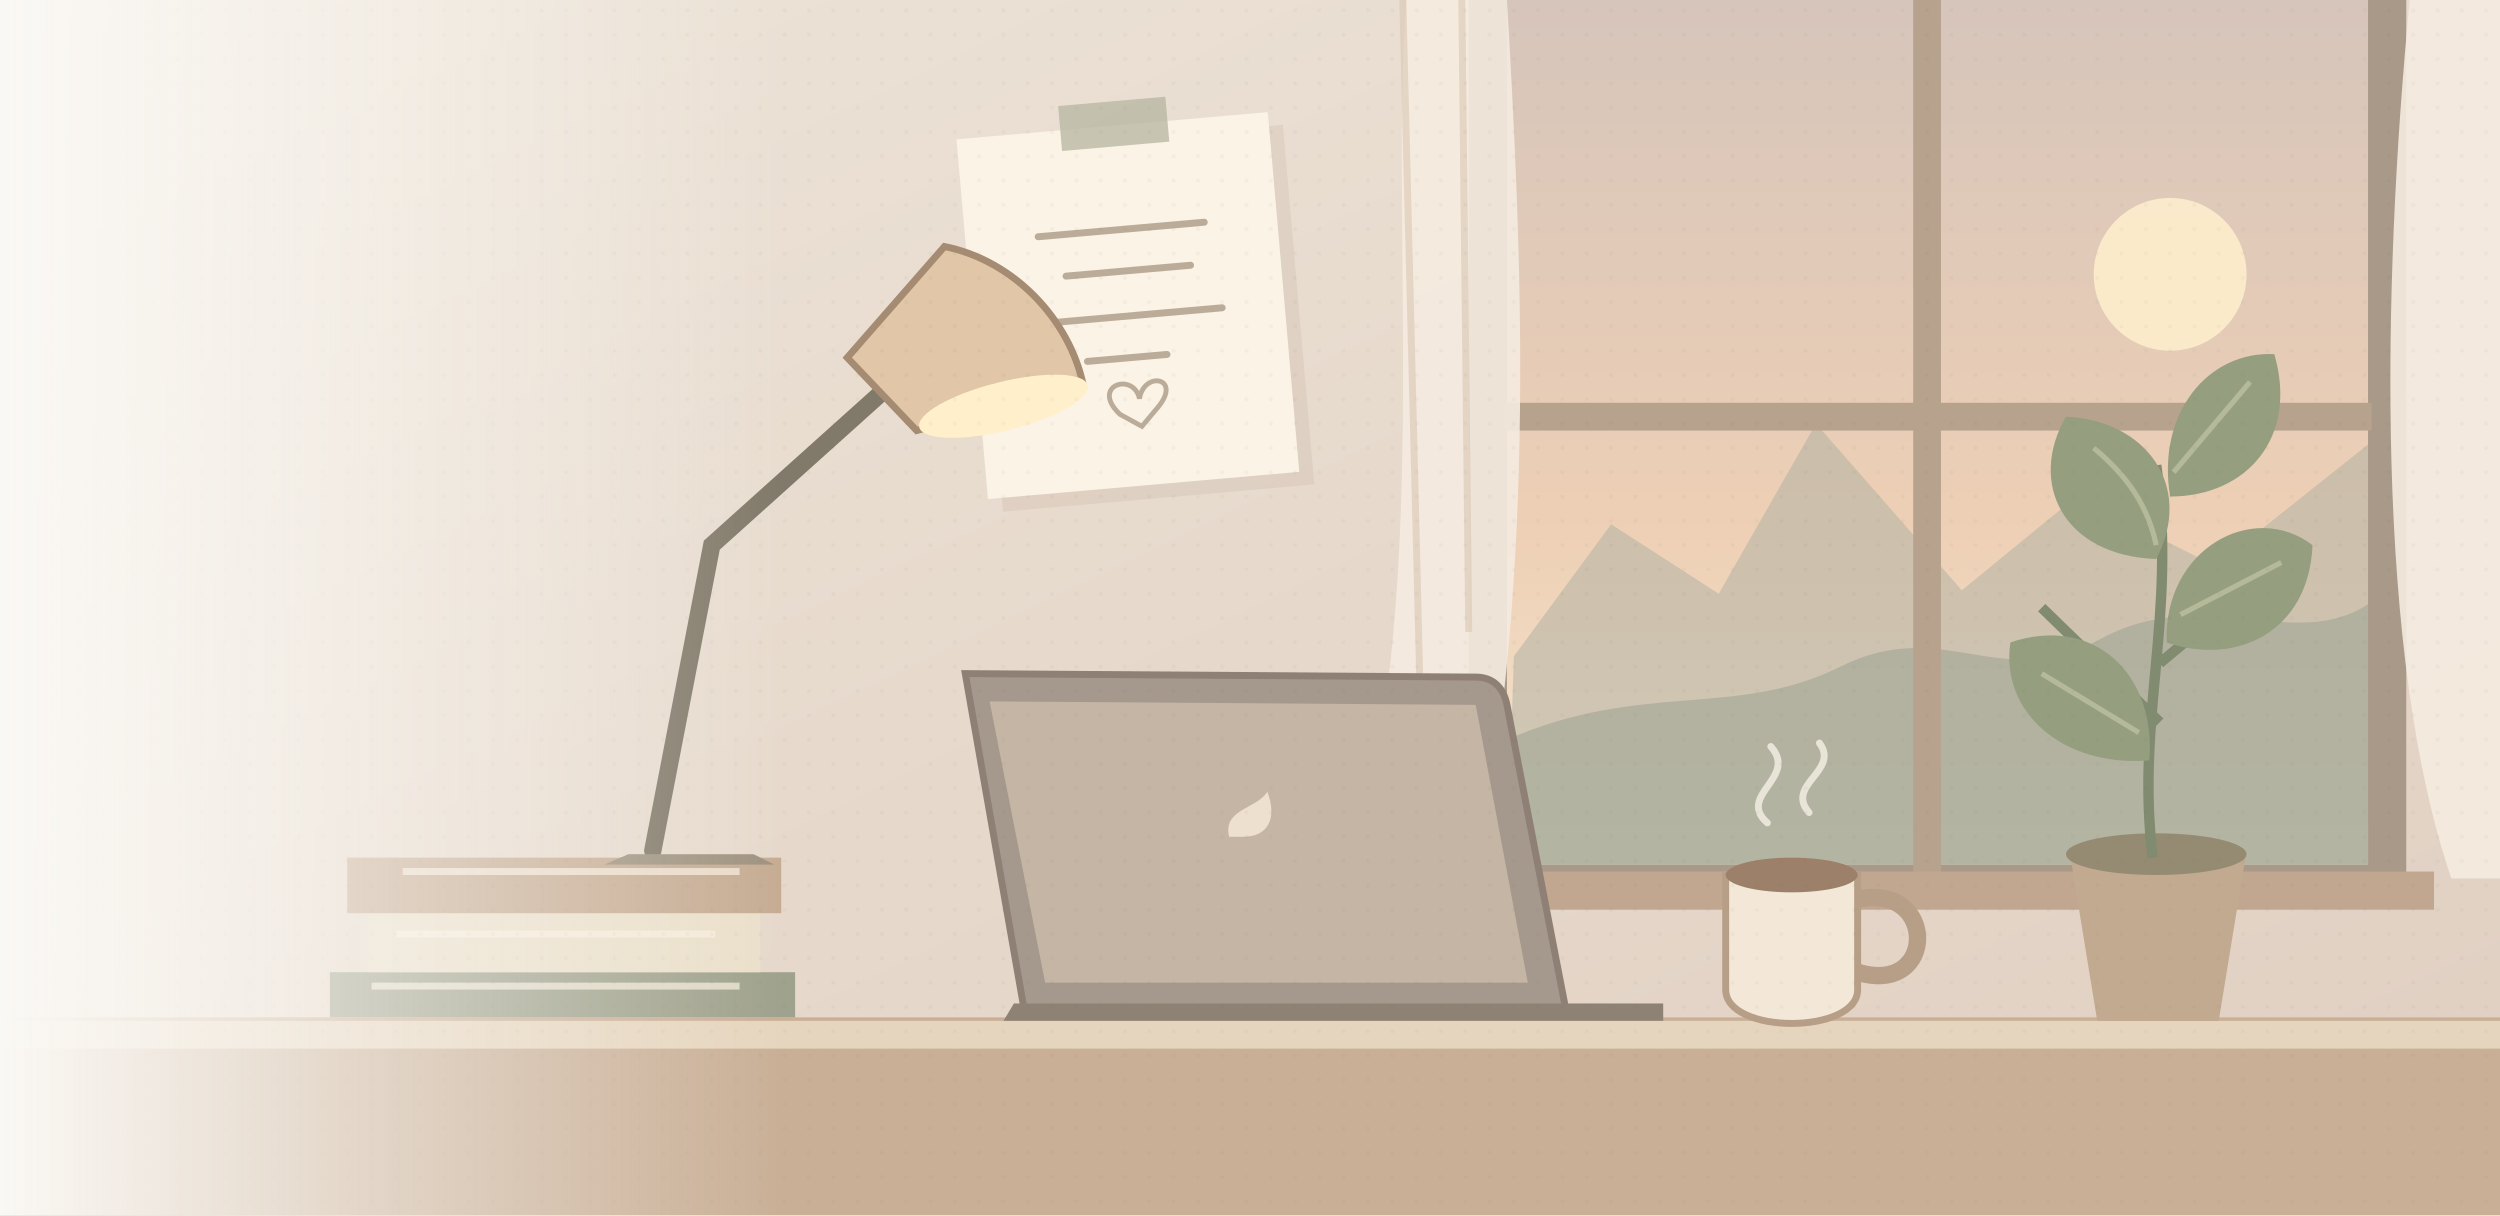
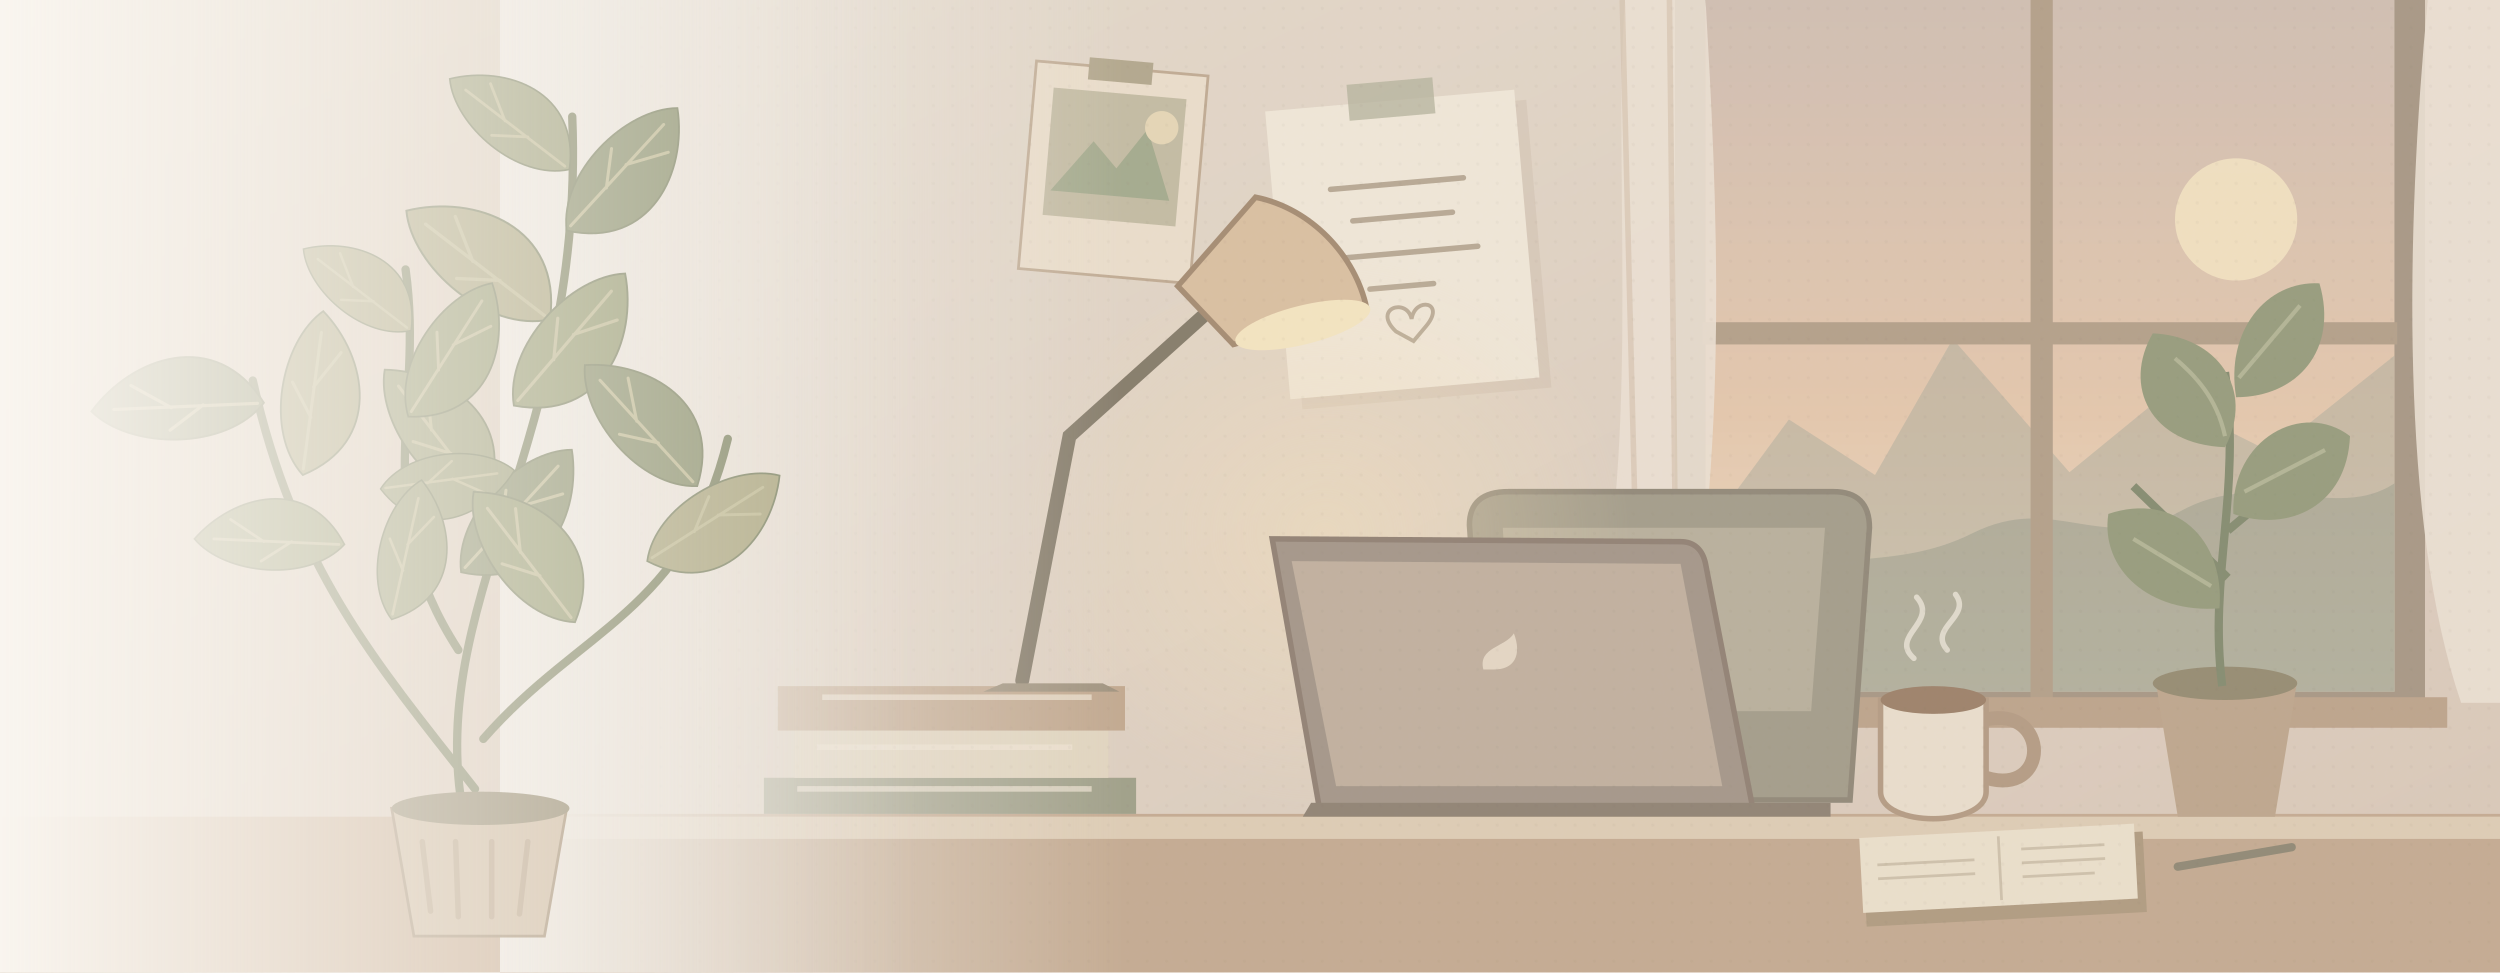
- <svg xmlns="http://www.w3.org/2000/svg" viewBox="0 0 720 350" fill="none">
+ <svg xmlns="http://www.w3.org/2000/svg" viewBox="0 0 900 350" fill="none">
  <defs>
    <linearGradient id="wall" x2="1" y2="1">
      <stop stop-color="#ede4d8" />
      <stop offset="1" stop-color="#e0cfc1" />
    </linearGradient>
    <linearGradient id="sky" x2="0" y2="1">
      <stop stop-color="#d6c5bb" />
      <stop offset=".6" stop-color="#edcfb5" />
      <stop offset="1" stop-color="#f5e6cd" />
    </linearGradient>
    <linearGradient id="fade">
      <stop stop-color="#faf8f4" />
      <stop offset="1" stop-color="#faf8f4" stop-opacity="0" />
    </linearGradient>
    <pattern id="grain" width="7" height="7" patternUnits="userSpaceOnUse">
      <circle cx="2" cy="3" r=".6" fill="#6f6158" opacity=".05" />
    </pattern>
+     <radialGradient id="lamplight">
+       <stop stop-color="#ffebc5" stop-opacity=".5" />
+       <stop offset="1" stop-color="#ffebc5" stop-opacity="0" />
+     </radialGradient>
+     <linearGradient id="roomfade">
+       <stop stop-color="#f9f5ef" />
+       <stop offset=".8" stop-color="#f9f5ef" stop-opacity=".2" />
+       <stop offset="1" stop-color="#f9f5ef" stop-opacity="0" />
+     </linearGradient>
+     <filter id="paper">
+       <feTurbulence type="fractalNoise" baseFrequency=".62" numOctaves="3" stitchTiles="stitch" />
+       <feColorMatrix type="saturate" values="0" />
+       <feComponentTransfer>
+         <feFuncA type="linear" slope=".055" />
+       </feComponentTransfer>
+       <feBlend in="SourceGraphic" mode="multiply" />
+     </filter>
  </defs>
-   <path fill="url(#wall)" d="M0 0h720v350H0z" />
-   <path d="M423 0h270v261H423z" fill="#a89988" />
-   <path d="M434 0h248v249H434z" fill="url(#sky)" />
-   <circle cx="625" cy="79" r="22" fill="#fff0ce" opacity=".85" />
-   <path d="m436 189 28-38 31 20 28-49 42 48 33-27 40 20 44-35v121H434z" fill="#a8aca0" opacity=".47" />
-   <path d="M434 213c39-17 66-6 96-21s46 8 75-8 56 4 77-10v75H434z" fill="#90998a" opacity=".45" />
-   <path stroke="#b6a28d" stroke-width="8" d="M555 0v252M433 120h250" />
-   <path d="M414 251h287v11H414z" fill="#c1a78f" />
-   <path d="M405 0c-5 66 8 177-17 252l37 1c18-90 13-184 9-253M694 0c-8 83-10 189 12 253h14V0" fill="#f5ebe0" opacity=".9" />
-   <path d="m404 0 5 200m12-200 2 182" stroke="#d9c6b3" stroke-width="2" opacity=".6" />
-   <g transform="rotate(-5 325 90)">
-     <path d="M284 40h90v104h-90z" fill="#c4b09e" opacity=".25" />
-     <path d="M280 36h90v104h-90z" fill="#faf3e6" />
-     <path d="M310 29h31v13h-31z" fill="#b5b6a0" opacity=".75" />
-     <path d="M301 66h48m-41 12h36m-45 13h53m-40 12h23" stroke="#baac99" stroke-width="2" stroke-linecap="round" />
-     <path d="M320 119c-8-9 5-12 6-4 2-8 13-5 5 3l-5 5z" stroke="#baac99" stroke-width="1.4" />
+   <path fill="url(#wall)" d="M0 0h900v350H0z" />
+   <path d="M0 294h900v56H0z" fill="#d4baa2" />
+   <g transform="translate(180)">
+     <path fill="url(#wall)" d="M0 0h720v350H0z" />
+     <path d="M423 0h270v261H423z" fill="#a89988" />
+     <path d="M434 0h248v249H434z" fill="url(#sky)" />
+     <circle cx="625" cy="79" r="22" fill="#fff0ce" opacity=".85" />
+     <path d="m436 189 28-38 31 20 28-49 42 48 33-27 40 20 44-35v121H434z" fill="#a8aca0" opacity=".47" />
+     <path d="M434 213c39-17 66-6 96-21s46 8 75-8 56 4 77-10v75H434z" fill="#90998a" opacity=".45" />
+     <path stroke="#b6a28d" stroke-width="8" d="M555 0v252M433 120h250" />
+     <path d="M414 251h287v11H414z" fill="#c1a78f" />
+     <path d="M405 0c-5 66 8 177-17 252l37 1c18-90 13-184 9-253M694 0c-8 83-10 189 12 253h14V0" fill="#f5ebe0" opacity=".9" />
+     <path d="m404 0 5 200m12-200 2 182" stroke="#d9c6b3" stroke-width="2" opacity=".6" />
+     <g transform="rotate(-5 325 90)">
+       <path d="M284 40h90v104h-90z" fill="#c4b09e" opacity=".25" />
+       <path d="M280 36h90v104h-90z" fill="#faf3e6" />
+       <path d="M310 29h31v13h-31z" fill="#b5b6a0" opacity=".75" />
+       <path d="M301 66h48m-41 12h36m-45 13h53m-40 12h23" stroke="#baac99" stroke-width="2" stroke-linecap="round" />
+       <path d="M320 119c-8-9 5-12 6-4 2-8 13-5 5 3l-5 5z" stroke="#baac99" stroke-width="1.4" />
+     </g>
+     <path d="M349 189q0-12 14-12h117q13 0 13 13l-7 98H356z" fill="#a49f8e" stroke="#8f887a" stroke-width="2" />
+     <path d="M361 190h116l-5 66H365z" fill="#bcb5a2" />
+     <ellipse cx="297" cy="192" rx="110" ry="100" fill="url(#lamplight)" />
+     <g transform="rotate(5 215 59)">
+       <path d="M190 24h62v75h-62z" fill="#f4e8d7" stroke="#c4af98" />
+       <path d="M197 33h48v46h-48z" fill="#c8c2aa" />
+       <path d="m199 70 14-19 9 9 10-15 10 25" fill="#a4ae91" />
+       <circle cx="237" cy="44" r="6" fill="#eee0bf" />
+       <path d="M209 21h23v8h-23z" fill="#b5ab91" />
+     </g>
+     <path d="M0 293h720v57H0z" fill="#c9af96" />
+     <path d="M0 294h720v8H0z" fill="#e6d5be" />
+     <path d="M95 280h134v13H95z" fill="#9fa28c" />
+     <path d="M106 263h113v17H106z" fill="#eadfca" />
+     <path d="M100 247h125v16H100z" fill="#c6ac93" />
+     <path d="M116 251h97m-99 18h92m-99 15h106" stroke="#faf0df" stroke-width="2" opacity=".7" />
+     <path d="m188 245 17-88 59-53" stroke="#817969" stroke-width="5" stroke-linecap="round" />
+     <path d="m244 103 28-32c20 4 36 21 40 40l-48 13z" fill="#e1c6a7" stroke="#a58b72" stroke-width="2" />
+     <ellipse cx="289" cy="117" rx="25" ry="7" transform="rotate(-14 289 117)" fill="#fff0cb" />
+     <path d="M181 246h36l6 3h-49z" fill="#9f9380" />
+     <path d="m278 194 147 1c5 0 8 3 9 8l17 88H295z" fill="#a5988d" stroke="#8f8075" stroke-width="2" />
+     <path d="m285 202 140 1 15 80H301z" fill="#c5b5a5" />
+     <path d="M292 289h187v5H289z" fill="#8e8275" />
+     <path d="M354 241c-2-8 8-8 11-13 3 8 0 13-7 13" fill="#ede0cf" />
+     <path d="M497 252h38v33c0 13-38 13-38 0z" fill="#f3e8d8" stroke="#b79e87" stroke-width="2" />
+     <path d="M535 259c23-5 23 28 0 21" stroke="#b79e87" stroke-width="5" />
+     <ellipse cx="516" cy="252" rx="19" ry="5" fill="#9c8069" />
+     <path d="M509 237c-9-8 9-13 1-22m11 19c-7-8 9-12 3-20" stroke="#fff9ef" stroke-width="2" stroke-linecap="round" opacity=".7" />
+     <path d="M596 245h51l-8 49h-35z" fill="#c2aa91" />
+     <ellipse cx="621" cy="246" rx="26" ry="6" fill="#948b72" />
+     <path d="M620 247c-5-40 7-69 1-113m1 57 31-26m-31 43-34-33" stroke="#818b70" stroke-width="3" />
+     <path d="M621 161c-27-1-37-22-26-41 23 1 37 20 26 41M624 185c-1-27 25-41 42-28-1 25-22 35-42 28M619 219c-25 2-43-14-40-34 24-8 42 9 40 34M625 143c-4-24 11-42 30-41 7 24-8 41-30 41" fill="#959e7e" />
+     <path d="M621 157c-3-14-11-22-18-28m25 48 29-15m-41 49-28-17m38-58 22-26" stroke="#b4b99a" stroke-width="1.5" />
+     <g transform="rotate(-3 541 313)">
+       <path d="M491 302h101v29H491z" fill="#b29d83" />
+       <path d="M490 299h99v27h-99z" fill="#f4ead7" />
+       <path d="M540 301v23m-44-15h35m-35 5h35m17-8h30m-30 5h30m-30 5h26" stroke="#d4c8b3" stroke-width="1" />
+     </g>
+     <path d="m604 312 41-7" stroke="#8e8876" stroke-width="3" stroke-linecap="round" />
+     <path fill="url(#grain)" d="M0 0h720v350H0z" />
+     <path fill="url(#fade)" d="M0 0h225v350H0z" />
  </g>
-   <path d="M0 293h720v57H0z" fill="#c9af96" />
-   <path d="M0 294h720v8H0z" fill="#e6d5be" />
-   <path d="M95 280h134v13H95z" fill="#9fa28c" />
-   <path d="M106 263h113v17H106z" fill="#eadfca" />
-   <path d="M100 247h125v16H100z" fill="#c6ac93" />
-   <path d="M116 251h97m-99 18h92m-99 15h106" stroke="#faf0df" stroke-width="2" opacity=".7" />
-   <path d="m188 245 17-88 59-53" stroke="#817969" stroke-width="5" stroke-linecap="round" />
-   <path d="m244 103 28-32c20 4 36 21 40 40l-48 13z" fill="#e1c6a7" stroke="#a58b72" stroke-width="2" />
-   <ellipse cx="289" cy="117" rx="25" ry="7" transform="rotate(-14 289 117)" fill="#fff0cb" />
-   <path d="M181 246h36l6 3h-49z" fill="#9f9380" />
-   <path d="m278 194 147 1c5 0 8 3 9 8l17 88H295z" fill="#a5988d" stroke="#8f8075" stroke-width="2" />
-   <path d="m285 202 140 1 15 80H301z" fill="#c5b5a5" />
-   <path d="M292 289h187v5H289z" fill="#8e8275" />
-   <path d="M354 241c-2-8 8-8 11-13 3 8 0 13-7 13" fill="#ede0cf" />
-   <path d="M497 252h38v33c0 13-38 13-38 0z" fill="#f3e8d8" stroke="#b79e87" stroke-width="2" />
-   <path d="M535 259c23-5 23 28 0 21" stroke="#b79e87" stroke-width="5" />
-   <ellipse cx="516" cy="252" rx="19" ry="5" fill="#9c8069" />
-   <path d="M509 237c-9-8 9-13 1-22m11 19c-7-8 9-12 3-20" stroke="#fff9ef" stroke-width="2" stroke-linecap="round" opacity=".7" />
-   <path d="M596 245h51l-8 49h-35z" fill="#c2aa91" />
-   <ellipse cx="621" cy="246" rx="26" ry="6" fill="#948b72" />
-   <path d="M620 247c-5-40 7-69 1-113m1 57 31-26m-31 43-34-33" stroke="#818b70" stroke-width="3" />
-   <path d="M621 161c-27-1-37-22-26-41 23 1 37 20 26 41M624 185c-1-27 25-41 42-28-1 25-22 35-42 28M619 219c-25 2-43-14-40-34 24-8 42 9 40 34M625 143c-4-24 11-42 30-41 7 24-8 41-30 41" fill="#959e7e" />
-   <path d="M621 157c-3-14-11-22-18-28m25 48 29-15m-41 49-28-17m38-58 22-26" stroke="#b4b99a" stroke-width="1.5" />
-   <path fill="url(#grain)" d="M0 0h720v350H0z" />
-   <path fill="url(#fade)" d="M0 0h225v350H0z" />
+   <g stroke-linecap="round">
+     <path d="M171 310C144 224 211 167 206 42M171 284C134 237 106 204 91 137M174 266C209 226 247 220 262 158M165 234C132 183 153 147 146 97" stroke="#878f70" stroke-width="3" />
+     <g transform="translate(205 61) rotate(-55) scale(1)">
+       <path d="M0 0C-14-13-11-43 2-54C18-40 25-13 0 0Z" fill="#a5ab87" stroke="#828c6d" stroke-width=".6" />
+       <path d="M0-2 2-47m-1 28-7-11m7 1 8-12" stroke="#c8c5a0" stroke-width="1" />
+     </g>
+     <g transform="translate(204 83) rotate(40) scale(1.1)">
+       <path d="M0 0C-14-13-11-43 2-54C18-40 25-13 0 0Z" fill="#919b79" stroke="#828c6d" stroke-width=".6" />
+       <path d="M0-2 2-47m-1 28-7-11m7 1 8-12" stroke="#c8c5a0" stroke-width="1" />
+     </g>
+     <g transform="translate(198 115) rotate(-55) scale(1.2)">
+       <path d="M0 0C-14-13-11-43 2-54C18-40 25-13 0 0Z" fill="#b3b18b" stroke="#828c6d" stroke-width=".6" />
+       <path d="M0-2 2-47m-1 28-7-11m7 1 8-12" stroke="#c8c5a0" stroke-width="1" />
+     </g>
+     <g transform="translate(185 146) rotate(38) scale(1.15)">
+       <path d="M0 0C-14-13-11-43 2-54C18-40 25-13 0 0Z" fill="#9fa780" stroke="#828c6d" stroke-width=".6" />
+       <path d="M0-2 2-47m-1 28-7-11m7 1 8-12" stroke="#c8c5a0" stroke-width="1" />
+     </g>
+     <g transform="translate(175 180) rotate(-40) scale(1.1)">
+       <path d="M0 0C-14-13-11-43 2-54C18-40 25-13 0 0Z" fill="#a5ab87" stroke="#828c6d" stroke-width=".6" />
+       <path d="M0-2 2-47m-1 28-7-11m7 1 8-12" stroke="#c8c5a0" stroke-width="1" />
+     </g>
+     <g transform="translate(166 206) rotate(40) scale(1.1)">
+       <path d="M0 0C-14-13-11-43 2-54C18-40 25-13 0 0Z" fill="#919b79" stroke="#828c6d" stroke-width=".6" />
+       <path d="M0-2 2-47m-1 28-7-11m7 1 8-12" stroke="#c8c5a0" stroke-width="1" />
+     </g>
+     <g transform="translate(148 119) rotate(-55) scale(0.9)">
+       <path d="M0 0C-14-13-11-43 2-54C18-40 25-13 0 0Z" fill="#b3b18b" stroke="#828c6d" stroke-width=".6" />
+       <path d="M0-2 2-47m-1 28-7-11m7 1 8-12" stroke="#c8c5a0" stroke-width="1" />
+     </g>
+     <g transform="translate(147 150) rotate(30) scale(1.05)">
+       <path d="M0 0C-14-13-11-43 2-54C18-40 25-13 0 0Z" fill="#9fa780" stroke="#828c6d" stroke-width=".6" />
+       <path d="M0-2 2-47m-1 28-7-11m7 1 8-12" stroke="#c8c5a0" stroke-width="1" />
+     </g>
+     <g transform="translate(137 176) rotate(80) scale(0.9)">
+       <path d="M0 0C-14-13-11-43 2-54C18-40 25-13 0 0Z" fill="#a5ab87" stroke="#828c6d" stroke-width=".6" />
+       <path d="M0-2 2-47m-1 28-7-11m7 1 8-12" stroke="#c8c5a0" stroke-width="1" />
+     </g>
+     <g transform="translate(95 145) rotate(-95) scale(1.15)">
+       <path d="M0 0C-14-13-11-43 2-54C18-40 25-13 0 0Z" fill="#919b79" stroke="#828c6d" stroke-width=".6" />
+       <path d="M0-2 2-47m-1 28-7-11m7 1 8-12" stroke="#c8c5a0" stroke-width="1" />
+     </g>
+     <g transform="translate(109 171) rotate(5) scale(1.1)">
+       <path d="M0 0C-14-13-11-43 2-54C18-40 25-13 0 0Z" fill="#b3b18b" stroke="#828c6d" stroke-width=".6" />
+       <path d="M0-2 2-47m-1 28-7-11m7 1 8-12" stroke="#c8c5a0" stroke-width="1" />
+     </g>
+     <g transform="translate(124 196) rotate(-90) scale(1)">
+       <path d="M0 0C-14-13-11-43 2-54C18-40 25-13 0 0Z" fill="#9fa780" stroke="#828c6d" stroke-width=".6" />
+       <path d="M0-2 2-47m-1 28-7-11m7 1 8-12" stroke="#c8c5a0" stroke-width="1" />
+     </g>
+     <g transform="translate(141 223) rotate(10) scale(0.95)">
+       <path d="M0 0C-14-13-11-43 2-54C18-40 25-13 0 0Z" fill="#a5ab87" stroke="#828c6d" stroke-width=".6" />
+       <path d="M0-2 2-47m-1 28-7-11m7 1 8-12" stroke="#c8c5a0" stroke-width="1" />
+     </g>
+     <g transform="translate(251 175) rotate(-45) scale(1.1)">
+       <path d="M0 0C-14-13-11-43 2-54C18-40 25-13 0 0Z" fill="#919b79" stroke="#828c6d" stroke-width=".6" />
+       <path d="M0-2 2-47m-1 28-7-11m7 1 8-12" stroke="#c8c5a0" stroke-width="1" />
+     </g>
+     <g transform="translate(233 202) rotate(55) scale(1.05)">
+       <path d="M0 0C-14-13-11-43 2-54C18-40 25-13 0 0Z" fill="#b3b18b" stroke="#828c6d" stroke-width=".6" />
+       <path d="M0-2 2-47m-1 28-7-11m7 1 8-12" stroke="#c8c5a0" stroke-width="1" />
+     </g>
+     <g transform="translate(207 224) rotate(-40) scale(1.1)">
+       <path d="M0 0C-14-13-11-43 2-54C18-40 25-13 0 0Z" fill="#9fa780" stroke="#828c6d" stroke-width=".6" />
+       <path d="M0-2 2-47m-1 28-7-11m7 1 8-12" stroke="#c8c5a0" stroke-width="1" />
+     </g>
+     <path d="M141 291h63l-8 46h-47z" fill="#d9c7af" stroke="#ac9980" />
+     <ellipse cx="173" cy="291" rx="32" ry="6" fill="#9a9278" />
+     <path d="m152 303 3 25m9-25 1 27m12-27v27m13-27-3 26" stroke="#c2af95" stroke-width="2" />
+   </g>
+   <path d="M0 0h900v350H0z" fill="#b2a08c" filter="url(#paper)" opacity=".17" />
+   <path d="M0 0h330v350H0z" fill="url(#roomfade)" />
</svg>
